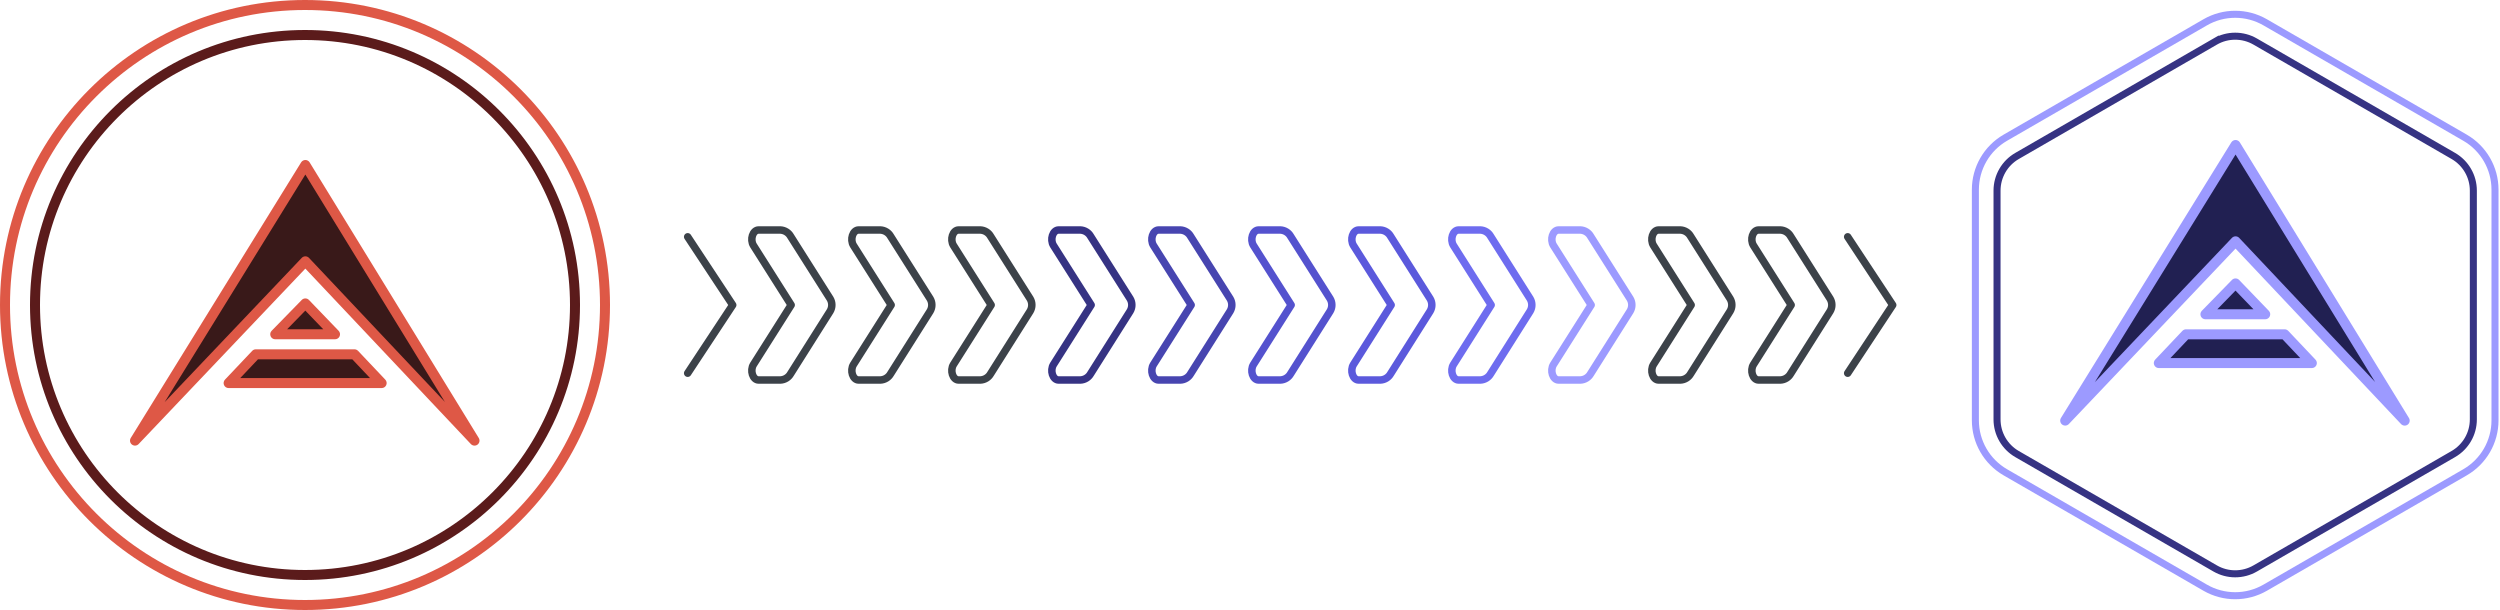
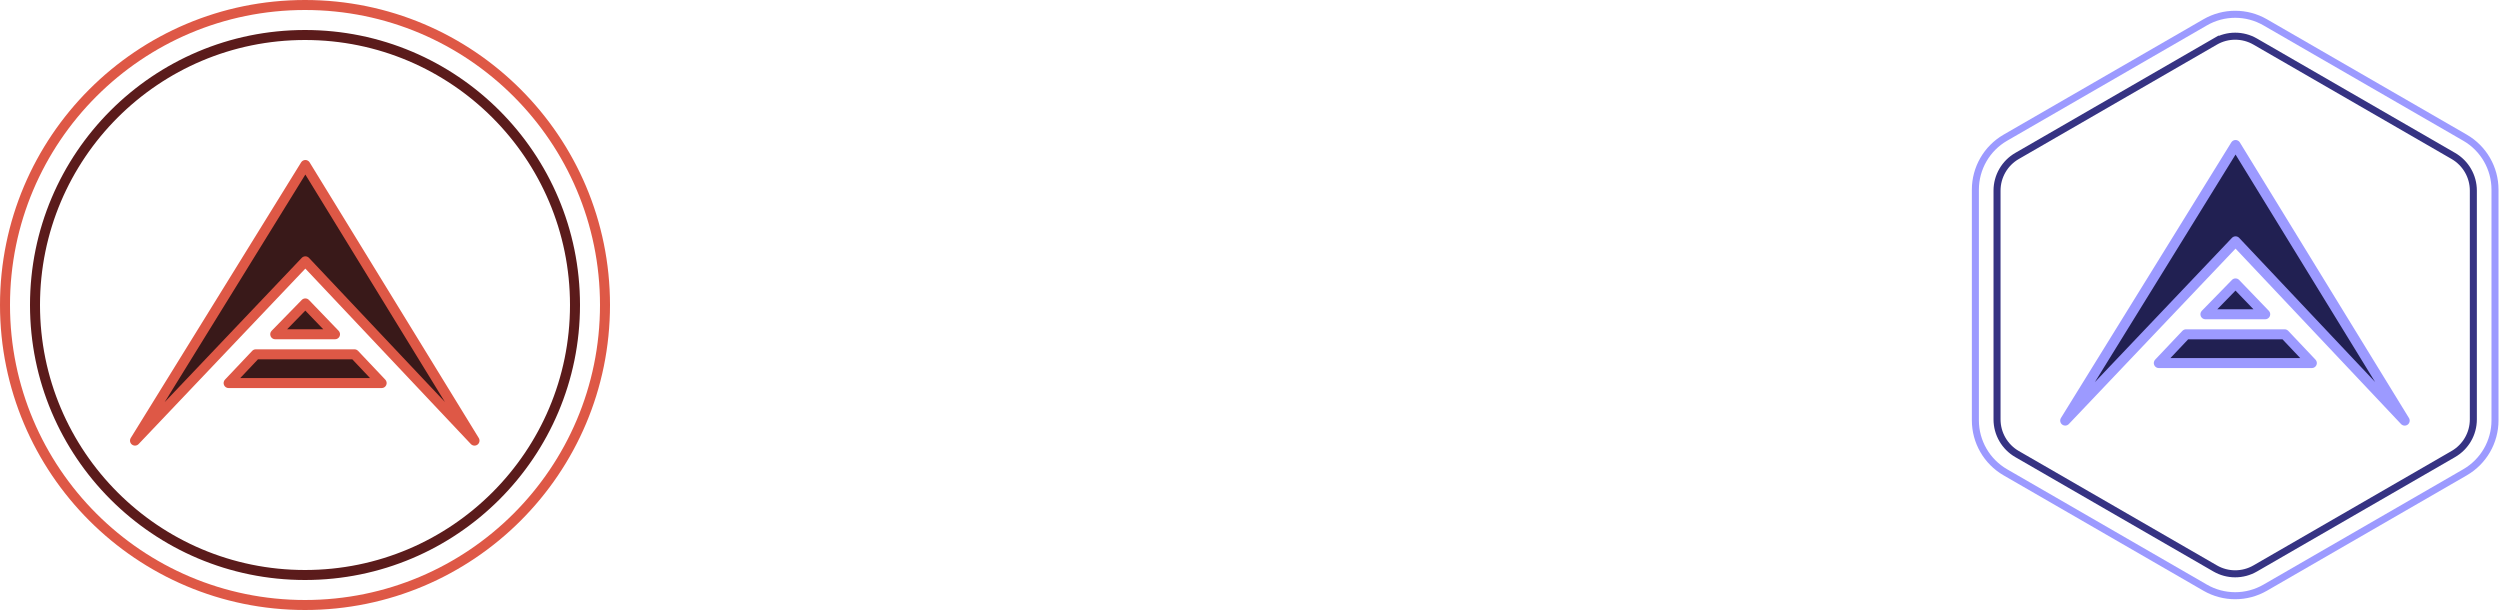
<svg xmlns="http://www.w3.org/2000/svg" id="migration-pending-banner-dark" xml:space="preserve" viewBox="0 0 500 122">
-   <g fill="none" stroke-linecap="round" stroke-linejoin="round" stroke-width="1.5">
-     <path stroke="#3C4249" d="M150.704 72.89l7.527-11.892-7.527-11.887c-.767-1.213-.145-3.111 1.022-3.111h4.36a2.48 2.48 0 0 1 2.042 1.273l7.902 12.483a2.436 2.436 0 0 1 0 2.47l-7.893 12.501A2.48 2.48 0 0 1 156.095 76h-4.369c-1.167 0-1.789-1.898-1.022-3.11zm20 0l7.527-11.892-7.527-11.887c-.767-1.213-.145-3.111 1.022-3.111h4.36a2.48 2.48 0 0 1 2.042 1.273l7.902 12.483a2.436 2.436 0 0 1 0 2.47l-7.893 12.501A2.48 2.48 0 0 1 176.095 76h-4.369c-1.167 0-1.789-1.898-1.022-3.11zm20 0l7.527-11.892-7.527-11.887c-.767-1.213-.145-3.111 1.022-3.111h4.36a2.48 2.48 0 0 1 2.042 1.273l7.902 12.483a2.436 2.436 0 0 1 0 2.47l-7.893 12.501A2.48 2.48 0 0 1 196.095 76h-4.369c-1.167 0-1.789-1.898-1.022-3.11z" />
-     <path stroke="#363383" d="M210.704 72.89l7.527-11.892-7.527-11.887c-.767-1.213-.145-3.111 1.022-3.111h4.36a2.48 2.48 0 0 1 2.042 1.273l7.902 12.483a2.436 2.436 0 0 1 0 2.47l-7.893 12.501A2.48 2.48 0 0 1 216.095 76h-4.369c-1.167 0-1.789-1.898-1.022-3.11z" />
-     <path stroke="#4745B0" d="M230.704 72.89l7.527-11.892-7.527-11.887c-.767-1.213-.145-3.111 1.022-3.111h4.36a2.48 2.48 0 0 1 2.042 1.273l7.902 12.483a2.436 2.436 0 0 1 0 2.47l-7.893 12.501A2.48 2.48 0 0 1 236.095 76h-4.369c-1.167 0-1.789-1.898-1.022-3.11z" />
-     <path stroke="#5452CE" d="M250.704 72.89l7.527-11.892-7.527-11.887c-.767-1.213-.145-3.111 1.022-3.111h4.36a2.48 2.48 0 0 1 2.042 1.273l7.902 12.483a2.436 2.436 0 0 1 0 2.47l-7.893 12.501A2.48 2.48 0 0 1 256.095 76h-4.369c-1.167 0-1.789-1.898-1.022-3.11z" />
-     <path stroke="#5B59DC" d="M270.704 72.89l7.527-11.892-7.527-11.887c-.767-1.213-.145-3.111 1.022-3.111h4.36a2.48 2.48 0 0 1 2.042 1.273l7.902 12.483a2.436 2.436 0 0 1 0 2.47l-7.893 12.501A2.48 2.48 0 0 1 276.095 76h-4.369c-1.167 0-1.789-1.898-1.022-3.11h0z" />
-     <path stroke="#6E6CEF" d="M290.704 72.89l7.527-11.892-7.527-11.887c-.767-1.213-.145-3.111 1.022-3.111h4.36a2.48 2.48 0 0 1 2.042 1.273l7.902 12.483a2.436 2.436 0 0 1 0 2.47l-7.893 12.501A2.48 2.48 0 0 1 296.095 76h-4.369c-1.167 0-1.789-1.898-1.022-3.11h0z" />
-     <path stroke="#9C9AFF" d="M310.704 72.89l7.527-11.892-7.527-11.887c-.767-1.213-.145-3.111 1.022-3.111h4.36a2.48 2.48 0 0 1 2.042 1.273l7.902 12.483a2.436 2.436 0 0 1 0 2.47l-7.893 12.501A2.48 2.48 0 0 1 316.095 76h-4.369c-1.167 0-1.789-1.898-1.022-3.11h0z" />
-     <path stroke="#3C4249" d="M330.704 72.89l7.527-11.892-7.527-11.887c-.767-1.213-.145-3.111 1.022-3.111h4.36a2.48 2.48 0 0 1 2.042 1.273l7.902 12.483a2.436 2.436 0 0 1 0 2.47l-7.893 12.501A2.48 2.48 0 0 1 336.095 76h-4.369c-1.167 0-1.789-1.898-1.022-3.11h0zm20 0l7.527-11.892-7.527-11.887c-.767-1.213-.145-3.111 1.022-3.111h4.36a2.48 2.48 0 0 1 2.042 1.273l7.902 12.483a2.436 2.436 0 0 1 0 2.47l-7.893 12.501A2.48 2.48 0 0 1 356.095 76h-4.369c-1.167 0-1.789-1.898-1.022-3.11h0zm-213.166 1.748l9-13.636-9-13.637m232 27.273l9-13.636-9-13.637" />
-   </g>
  <path fill="none" stroke="#9C9AFF" stroke-width="1.407" d="M441.038 4.464a12 12 0 0 1 12 0L493 27.536a12 12 0 0 1 6 10.392v46.144c0 4.287-2.288 8.248-6 10.392l-39.962 23.072a12.003 12.003 0 0 1-12 0l-39.962-23.072a12.002 12.002 0 0 1-6-10.392V37.928c0-4.287 2.288-8.248 6-10.392l39.962-23.072z" />
  <path fill="#212052" fill-rule="evenodd" d="M447.112 48.265l-34.074 35.858L447.112 29l33.827 55.123-33.827-35.858zm-15.352 24.35l5.445-5.754h19.72l5.445 5.754h-30.61zm9.323-9.76l6.024-6.17 5.94 6.17h-11.964z" clip-rule="evenodd" />
  <path fill="#9C9AFF" d="M447.112 48.265l.728-.686a1.001 1.001 0 0 0-1.453-.003l.725.69zm-34.074 35.858l-.851-.526a1.001 1.001 0 0 0 1.576 1.215l-.725-.69v.001zM447.112 29l.853-.523a1.001 1.001 0 0 0-1.703-.003l.85.526zm33.827 55.123l-.728.686a1 1 0 0 0 1.58-1.21l-.852.524zM431.76 72.615l-.726-.688a1 1 0 0 0 .726 1.688v-1zm5.445-5.754v-1c-.274 0-.537.113-.726.312l.726.688zm19.72 0l.726-.688a1 1 0 0 0-.726-.312v1zm5.445 5.754v1a1 1 0 0 0 .727-1.688l-.727.688zm-21.287-9.76l-.716-.698a1 1 0 0 0 .716 1.7v-1.002zm6.024-6.17l.72-.694a1 1 0 0 0-1.436-.005l.716.7zm5.94 6.17v1a1 1 0 0 0 .72-1.693l-.72.694zm-6.66-15.279l-34.074 35.858 1.45 1.378 34.074-35.858-1.45-1.378zm-32.498 37.072l34.074-55.122-1.701-1.052-34.075 55.123 1.702 1.052zm32.371-55.125l33.826 55.123 1.705-1.046-33.826-55.123-1.705 1.046zm35.406 53.913L447.84 47.58l-1.455 1.373 33.826 35.857 1.455-1.373zm-49.18-10.134l5.446-5.754-1.453-1.375-5.445 5.754 1.452 1.375zm4.719-5.44h19.72v-2h-19.72v2zm18.994-.314l5.445 5.754 1.453-1.375-5.446-5.754-1.452 1.375zm6.171 4.067h-30.61v2h30.61v-2zm-20.572-8.06l6.024-6.172-1.431-1.397-6.024 6.171 1.431 1.398zm4.588-6.177l5.94 6.171 1.441-1.387-5.94-6.17-1.441 1.386zm6.661 4.478h-11.964v2h11.964v-2z" />
  <path fill="none" stroke="#363383" stroke-width="1.407" d="M443.038 8.31a8 8 0 0 1 8 0l39.631 22.88a8 8 0 0 1 4 6.93v45.76c0 2.858-1.524 5.5-4 6.928l-39.631 22.883a8 8 0 0 1-8 0L403.407 90.81a7.998 7.998 0 0 1-4-6.928v-45.76c0-2.859 1.524-5.5 4-6.929L443.038 8.31v.001z" />
  <circle cx="61" cy="61" r="60" fill="none" stroke="#DE5846" stroke-width="2" />
  <circle cx="61" cy="61" r="54" fill="none" stroke="#5B1B1B" stroke-width="2" />
  <path fill="#391919" fill-rule="evenodd" d="M61.074 52.265L27 88.123 61.074 33l33.827 55.123-33.827-35.858zm-15.352 24.35l5.445-5.754h19.72l5.445 5.754h-30.61zm9.323-9.76l6.024-6.17 5.94 6.17H55.045z" clip-rule="evenodd" />
  <path fill="#DE5846" d="M61.074 52.265l.728-.686a1 1 0 0 0-1.453-.003l.725.69v-.001zM27 88.123l-.85-.526a1 1 0 0 0 1.575 1.215l-.725-.69v.001zM61.074 33l.853-.523a1 1 0 0 0-1.703-.003l.85.526zm33.827 55.123l-.728.686a1 1 0 0 0 1.58-1.21l-.852.524zM45.72 76.615l-.725-.688a1 1 0 0 0 .726 1.688v-1h-.001zm5.446-5.754v-1a1 1 0 0 0-.726.312l.726.688zm19.72 0l.726-.688a1 1 0 0 0-.726-.312v1zm5.445 5.754v1a1 1 0 0 0 .727-1.688l-.727.688zm-21.287-9.76l-.716-.698a1 1 0 0 0 .716 1.699v-1.001zm6.024-6.17l.72-.694a1 1 0 0 0-1.436-.005l.716.699zm5.94 6.17v1a1 1 0 0 0 .72-1.693l-.72.694v-.001zm-6.66-15.279L26.275 87.434l1.45 1.378 34.074-35.858-1.45-1.378h-.001zM27.851 88.648l34.074-55.122-1.701-1.052-34.075 55.123 1.702 1.052v-.001zm32.371-55.125l33.826 55.123 1.705-1.046-33.826-55.123-1.705 1.046zm35.406 53.913L61.802 51.58l-1.455 1.373L94.173 88.81l1.455-1.373v-.001zm-49.18-10.134l5.446-5.754-1.453-1.375-5.446 5.754 1.453 1.375zm4.72-5.441h19.719v-2h-19.72v2h.001zm18.993-.313l5.445 5.754 1.453-1.375-5.446-5.754-1.452 1.375zm6.171 4.067h-30.61v2h30.61v-2zm-20.571-8.06l6.023-6.172-1.43-1.397-6.025 6.171 1.431 1.398h.001zm4.587-6.177l5.94 6.171 1.441-1.387-5.94-6.17-1.44 1.386h-.001zm6.66 4.478H55.046v2H67.01v-2h-.002z" />
</svg>
